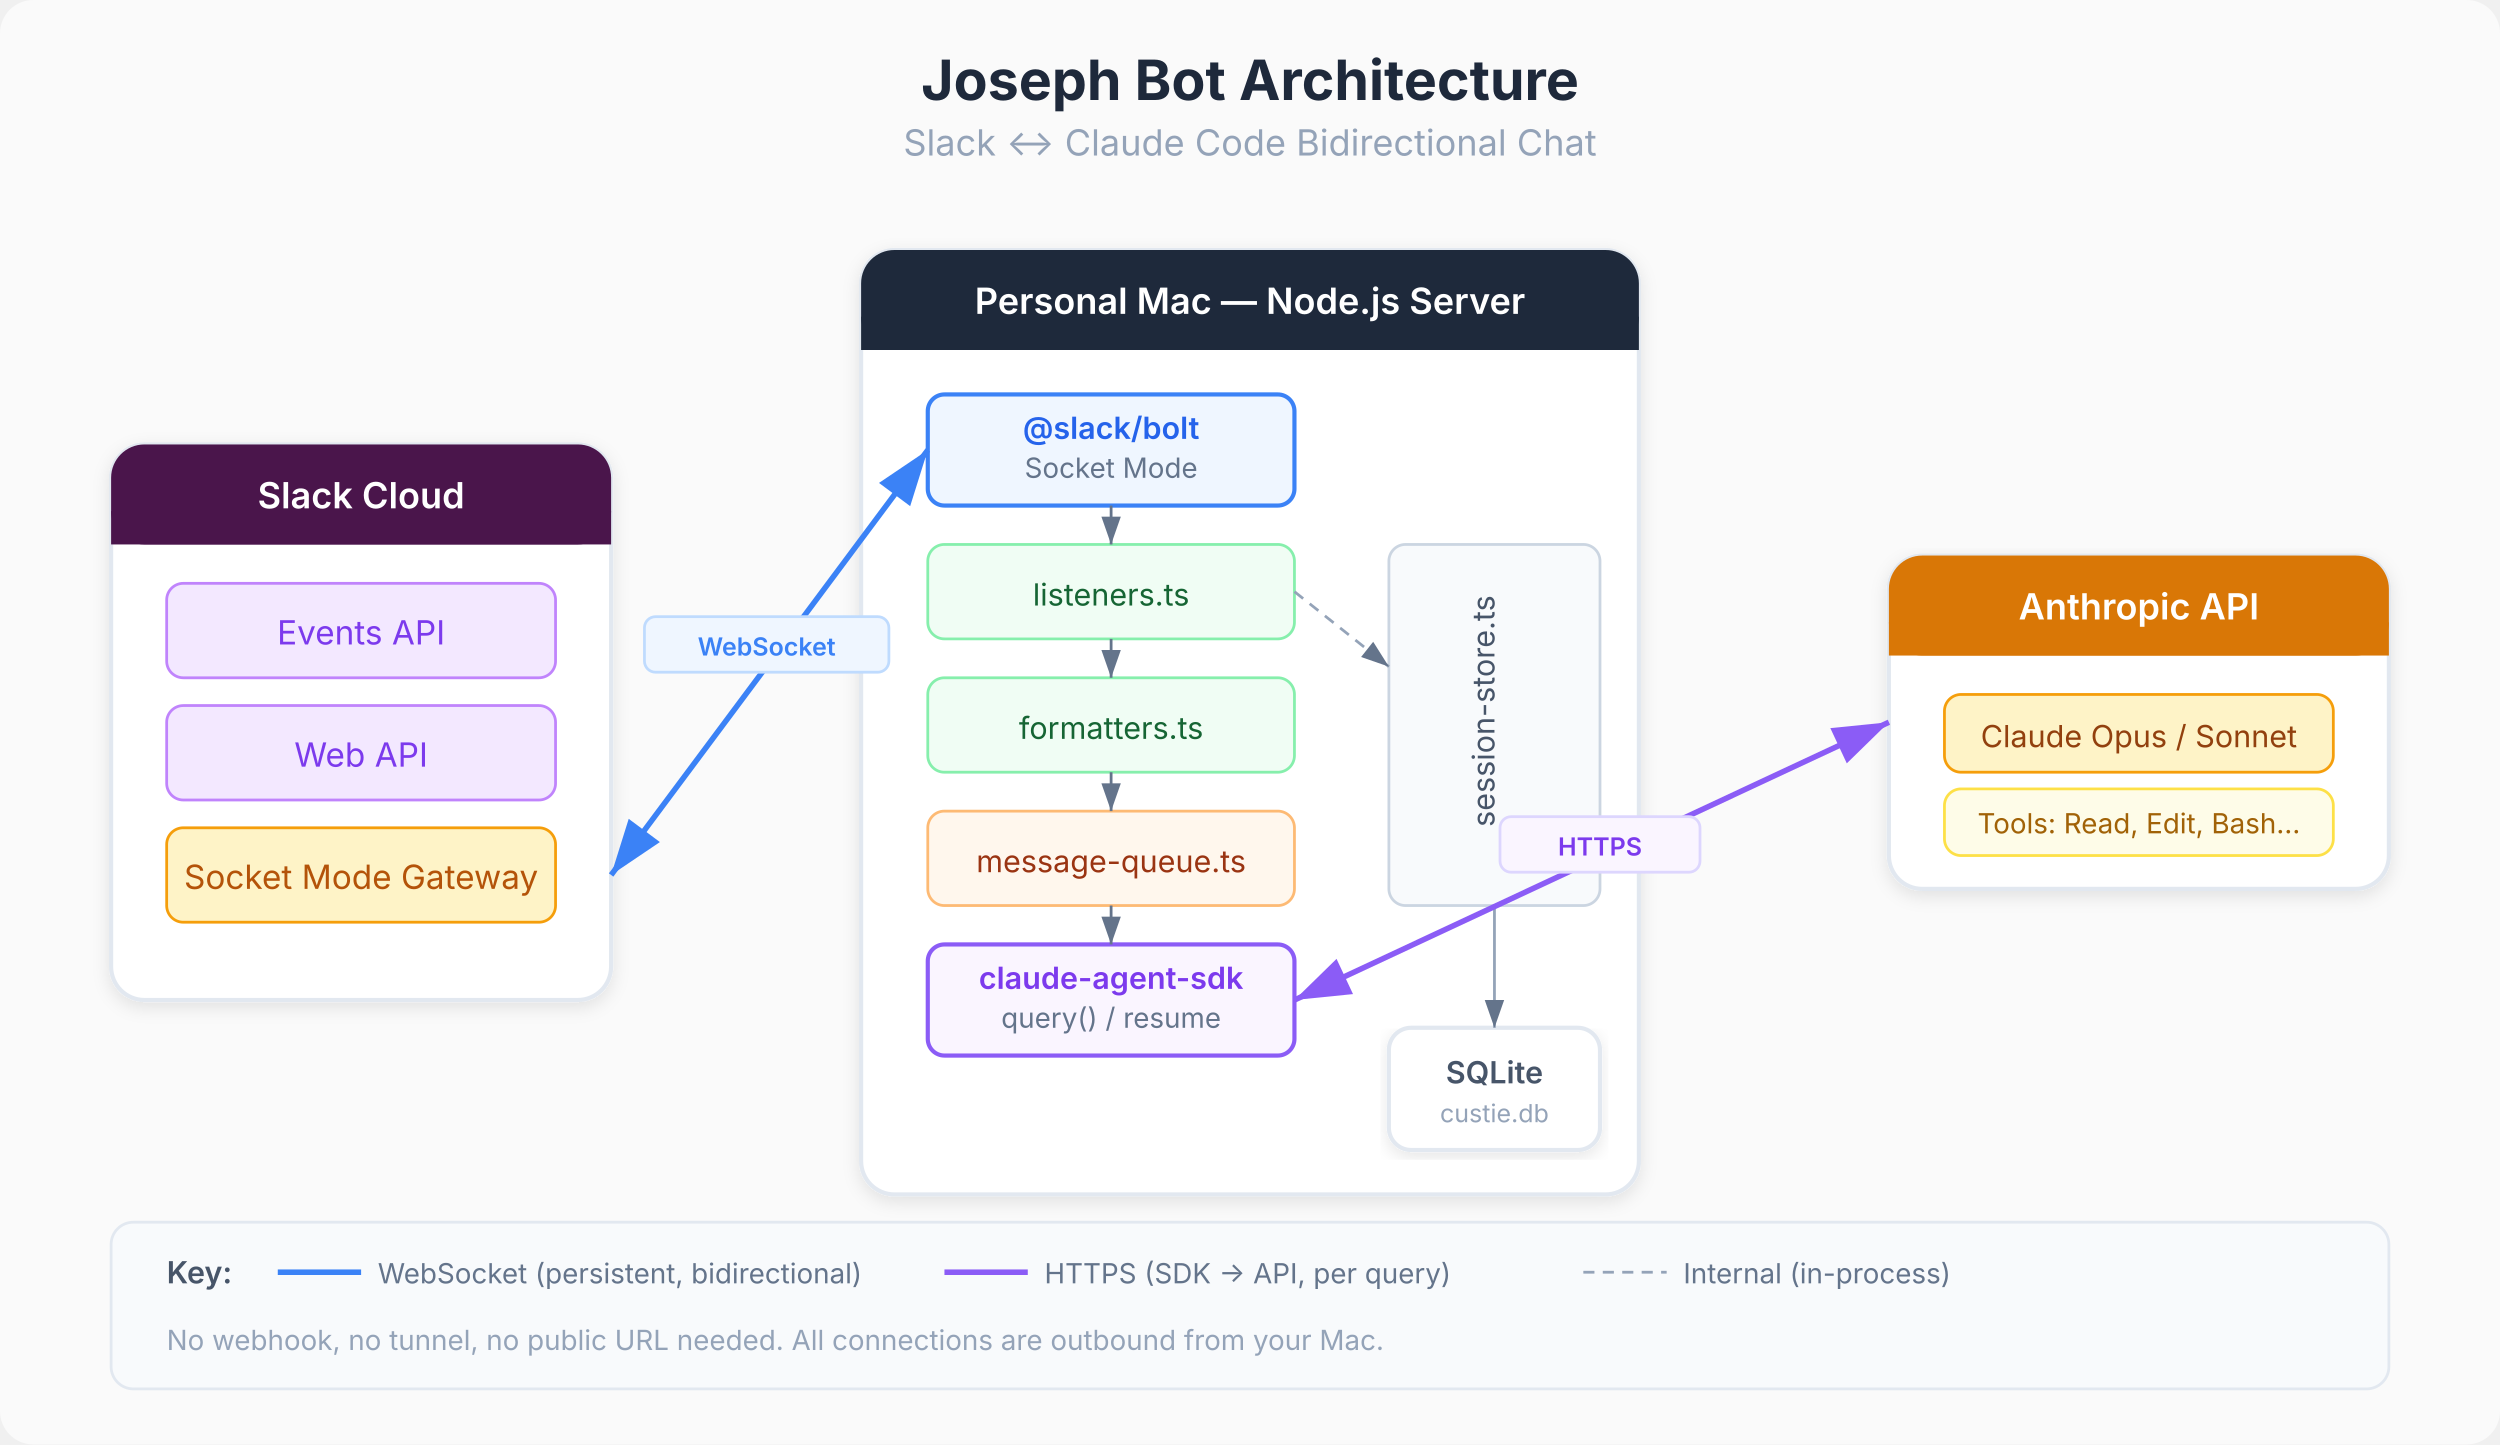
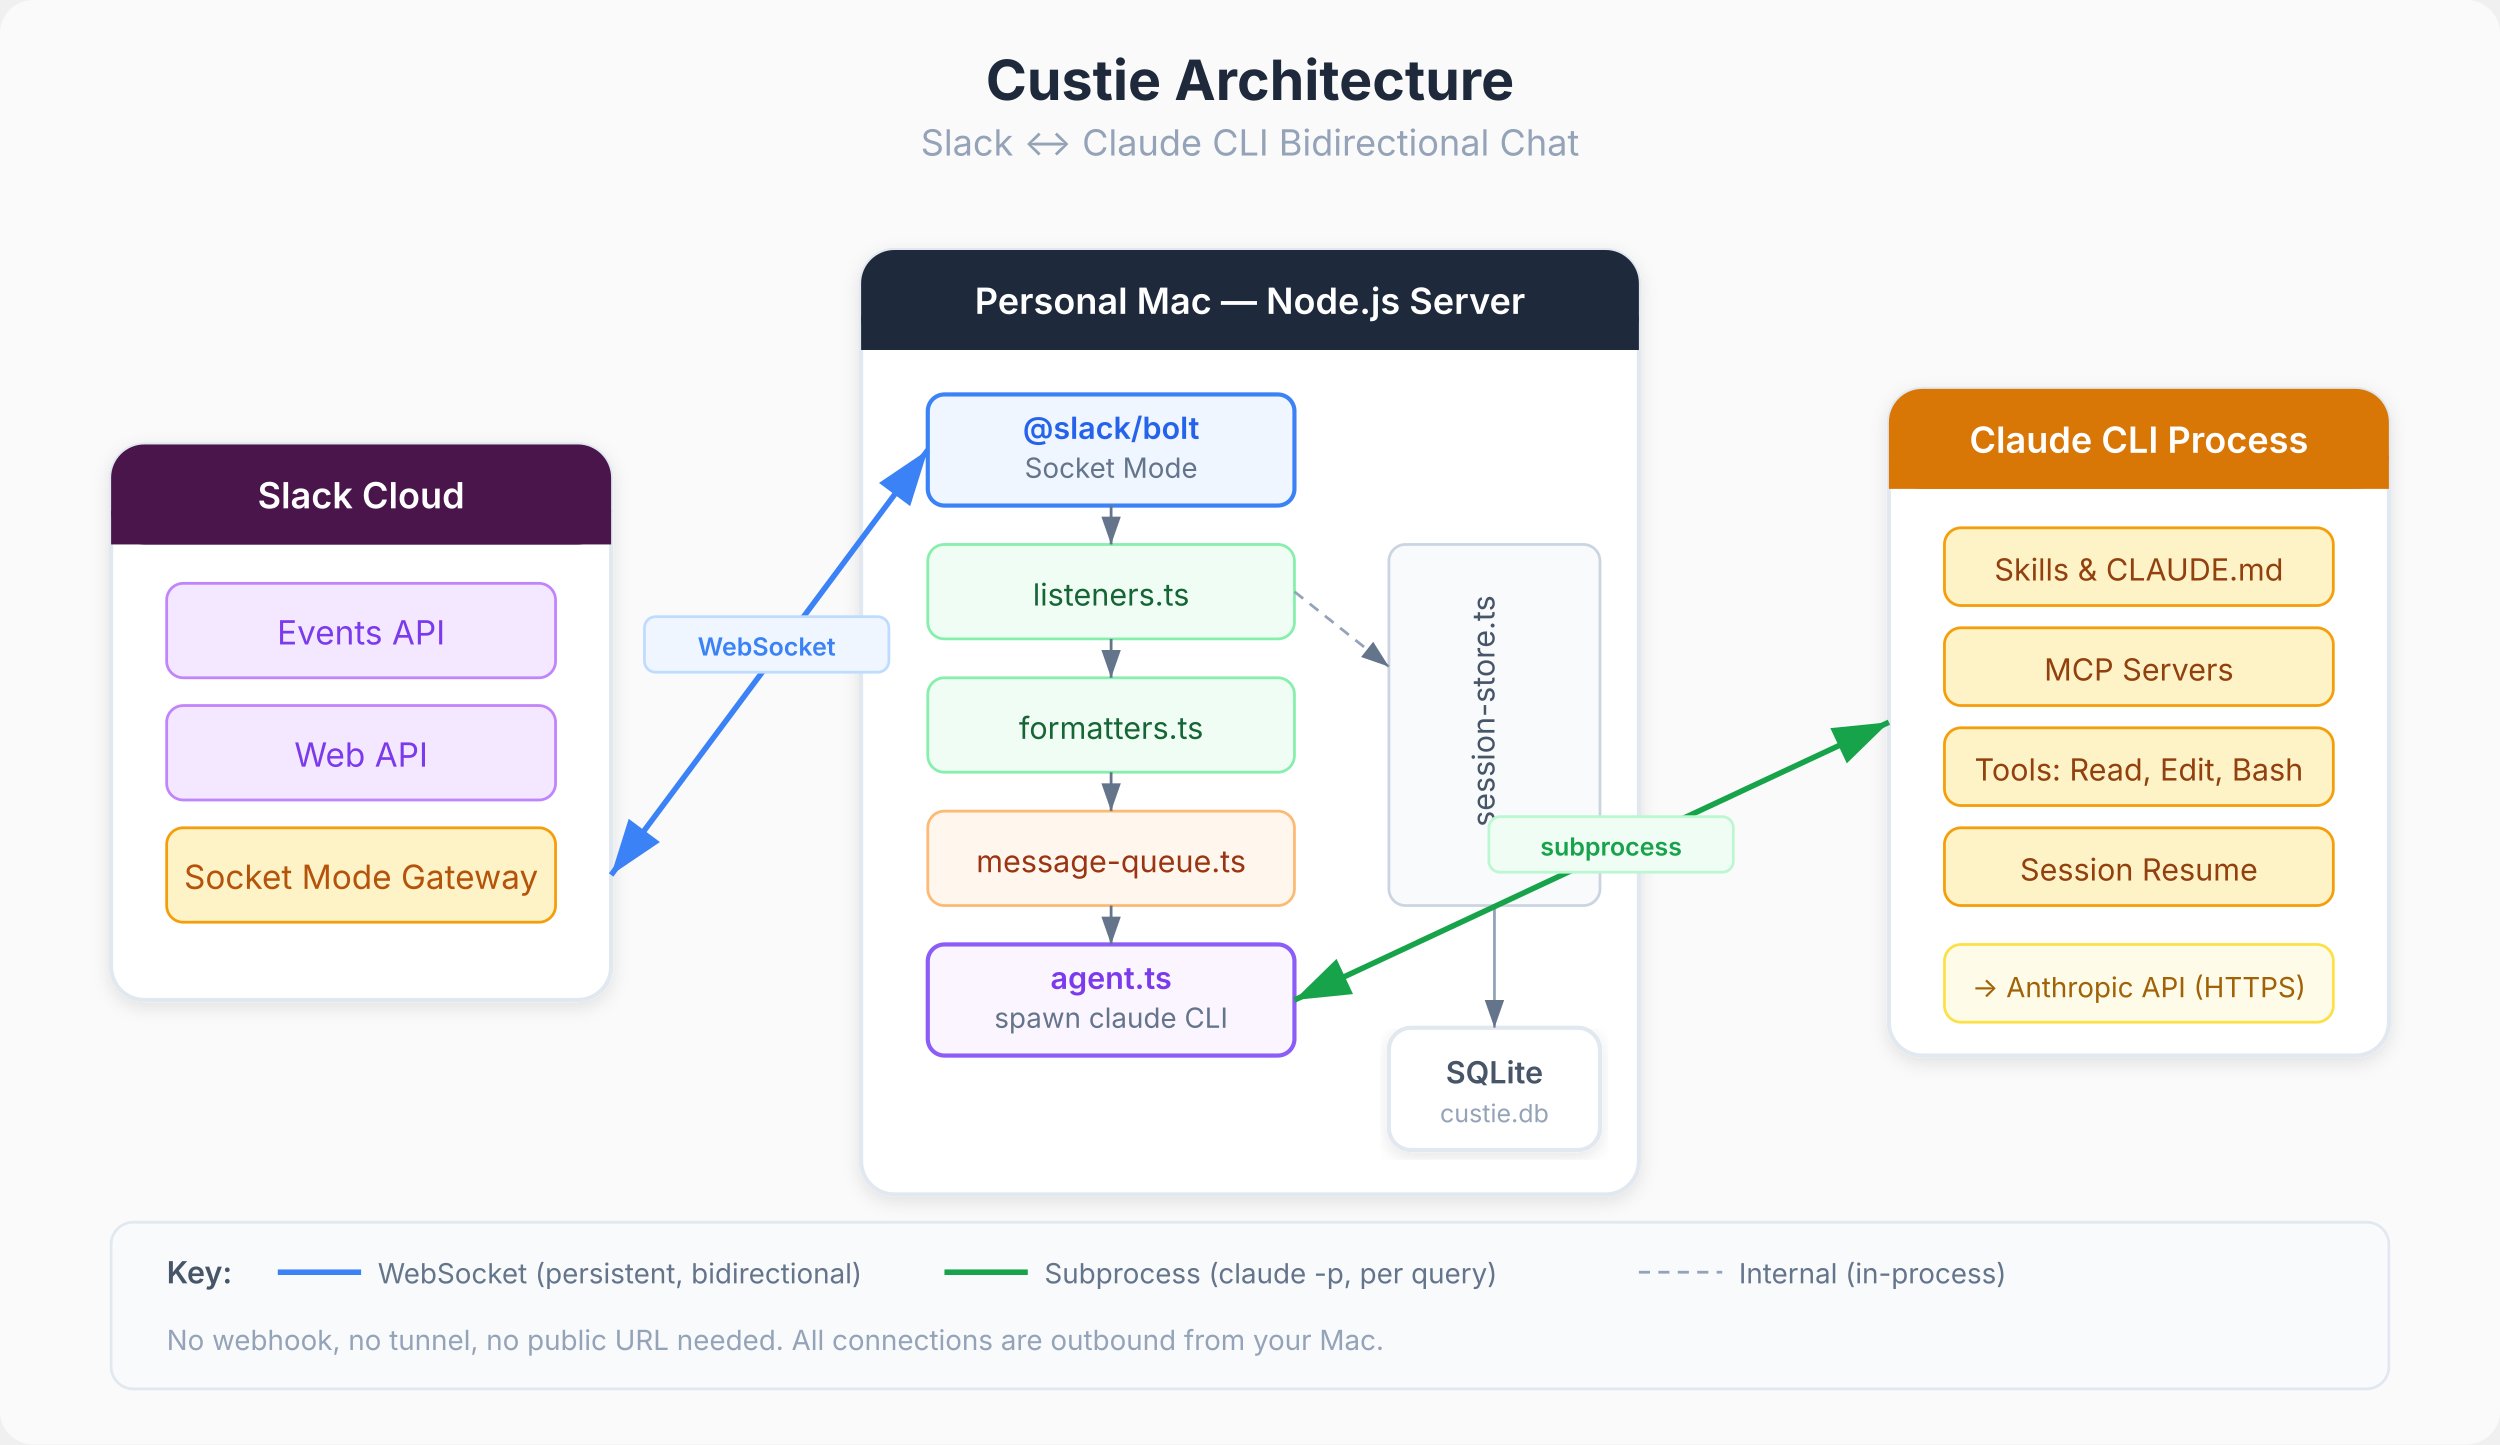
<svg xmlns="http://www.w3.org/2000/svg" viewBox="0 0 900 520" font-family="system-ui, -apple-system, sans-serif">
  <defs>
    <filter id="shadow" x="-4%" y="-4%" width="108%" height="112%">
      <feDropShadow dx="0" dy="2" stdDeviation="3" flood-opacity="0.1" />
    </filter>
    <marker id="arrow" viewBox="0 0 10 7" refX="10" refY="3.5" markerWidth="10" markerHeight="7" orient="auto-start-reverse">
      <polygon points="0 0, 10 3.5, 0 7" fill="#64748b" />
    </marker>
    <marker id="arrow-blue" viewBox="0 0 10 7" refX="10" refY="3.5" markerWidth="10" markerHeight="7" orient="auto-start-reverse">
      <polygon points="0 0, 10 3.5, 0 7" fill="#3b82f6" />
    </marker>
    <marker id="arrow-purple" viewBox="0 0 10 7" refX="10" refY="3.5" markerWidth="10" markerHeight="7" orient="auto-start-reverse">
      <polygon points="0 0, 10 3.5, 0 7" fill="#8b5cf6" />
    </marker>
+     <marker id="arrow-green" viewBox="0 0 10 7" refX="10" refY="3.5" markerWidth="10" markerHeight="7" orient="auto-start-reverse">
+       <polygon points="0 0, 10 3.5, 0 7" fill="#16a34a" />
+     </marker>
  </defs>
  <rect width="900" height="520" rx="12" fill="#fafafa" />
-   <text x="450" y="36" text-anchor="middle" font-size="20" font-weight="700" fill="#1e293b">Joseph Bot Architecture</text>
-   <text x="450" y="56" text-anchor="middle" font-size="13" fill="#94a3b8">Slack ↔ Claude Code Bidirectional Chat</text>
+   <text x="450" y="36" text-anchor="middle" font-size="20" font-weight="700" fill="#1e293b">Custie Architecture</text>
+   <text x="450" y="56" text-anchor="middle" font-size="13" fill="#94a3b8">Slack ↔ Claude CLI Bidirectional Chat</text>
  <rect x="40" y="160" width="180" height="200" rx="12" fill="#fff" stroke="#e2e8f0" stroke-width="1.5" filter="url(#shadow)" />
  <rect x="40" y="160" width="180" height="36" rx="12" fill="#4A154B" />
  <rect x="40" y="184" width="180" height="12" fill="#4A154B" />
  <text x="130" y="183" text-anchor="middle" font-size="13" font-weight="600" fill="#fff">Slack Cloud</text>
  <rect x="60" y="210" width="140" height="34" rx="6" fill="#f3e8ff" stroke="#c084fc" stroke-width="1" />
  <text x="130" y="232" text-anchor="middle" font-size="12" fill="#7c3aed">Events API</text>
  <rect x="60" y="254" width="140" height="34" rx="6" fill="#f3e8ff" stroke="#c084fc" stroke-width="1" />
  <text x="130" y="276" text-anchor="middle" font-size="12" fill="#7c3aed">Web API</text>
  <rect x="60" y="298" width="140" height="34" rx="6" fill="#fef3c7" stroke="#f59e0b" stroke-width="1" />
  <text x="130" y="320" text-anchor="middle" font-size="12" fill="#b45309">Socket Mode Gateway</text>
  <rect x="310" y="90" width="280" height="340" rx="12" fill="#fff" stroke="#e2e8f0" stroke-width="1.5" filter="url(#shadow)" />
  <rect x="310" y="90" width="280" height="36" rx="12" fill="#1e293b" />
  <rect x="310" y="114" width="280" height="12" fill="#1e293b" />
  <text x="450" y="113" text-anchor="middle" font-size="13" font-weight="600" fill="#fff">Personal Mac — Node.js Server</text>
  <rect x="334" y="142" width="132" height="40" rx="6" fill="#eff6ff" stroke="#3b82f6" stroke-width="1.5" />
  <text x="400" y="158" text-anchor="middle" font-size="11" font-weight="600" fill="#2563eb">@slack/bolt</text>
  <text x="400" y="172" text-anchor="middle" font-size="10" fill="#64748b">Socket Mode</text>
  <rect x="334" y="196" width="132" height="34" rx="6" fill="#f0fdf4" stroke="#86efac" stroke-width="1" />
  <text x="400" y="218" text-anchor="middle" font-size="11" fill="#166534">listeners.ts</text>
  <rect x="334" y="244" width="132" height="34" rx="6" fill="#f0fdf4" stroke="#86efac" stroke-width="1" />
  <text x="400" y="266" text-anchor="middle" font-size="11" fill="#166534">formatters.ts</text>
  <rect x="334" y="292" width="132" height="34" rx="6" fill="#fff7ed" stroke="#fdba74" stroke-width="1" />
  <text x="400" y="314" text-anchor="middle" font-size="11" fill="#9a3412">message-queue.ts</text>
  <rect x="334" y="340" width="132" height="40" rx="6" fill="#faf5ff" stroke="#8b5cf6" stroke-width="1.5" />
-   <text x="400" y="356" text-anchor="middle" font-size="11" font-weight="600" fill="#7c3aed">claude-agent-sdk</text>
-   <text x="400" y="370" text-anchor="middle" font-size="10" fill="#64748b">query() / resume</text>
+   <text x="400" y="356" text-anchor="middle" font-size="11" font-weight="600" fill="#7c3aed">agent.ts</text>
+   <text x="400" y="370" text-anchor="middle" font-size="10" fill="#64748b">spawn claude CLI</text>
  <rect x="500" y="196" width="76" height="130" rx="6" fill="#f8fafc" stroke="#cbd5e1" stroke-width="1" />
  <text x="538" y="256" text-anchor="middle" font-size="11" fill="#475569" transform="rotate(-90 538 256)">session-store.ts</text>
  <rect x="500" y="370" width="76" height="44" rx="8" fill="#fff" stroke="#e2e8f0" stroke-width="1.5" filter="url(#shadow)" />
  <text x="538" y="390" text-anchor="middle" font-size="11" font-weight="600" fill="#475569">SQLite</text>
  <text x="538" y="404" text-anchor="middle" font-size="9" fill="#94a3b8">custie.db</text>
-   <rect x="680" y="200" width="180" height="120" rx="12" fill="#fff" stroke="#e2e8f0" stroke-width="1.5" filter="url(#shadow)" />
-   <rect x="680" y="200" width="180" height="36" rx="12" fill="#D97706" />
-   <rect x="680" y="224" width="180" height="12" fill="#D97706" />
-   <text x="770" y="223" text-anchor="middle" font-size="13" font-weight="600" fill="#fff">Anthropic API</text>
-   <rect x="700" y="250" width="140" height="28" rx="6" fill="#fef3c7" stroke="#f59e0b" stroke-width="1" />
-   <text x="770" y="269" text-anchor="middle" font-size="11" fill="#92400e">Claude Opus / Sonnet</text>
-   <rect x="700" y="284" width="140" height="24" rx="6" fill="#fefce8" stroke="#fde047" stroke-width="1" />
-   <text x="770" y="300" text-anchor="middle" font-size="10" fill="#a16207">Tools: Read, Edit, Bash...</text>
+   <rect x="680" y="140" width="180" height="240" rx="12" fill="#fff" stroke="#e2e8f0" stroke-width="1.5" filter="url(#shadow)" />
+   <rect x="680" y="140" width="180" height="36" rx="12" fill="#D97706" />
+   <rect x="680" y="164" width="180" height="12" fill="#D97706" />
+   <text x="770" y="163" text-anchor="middle" font-size="13" font-weight="600" fill="#fff">Claude CLI Process</text>
+   <rect x="700" y="190" width="140" height="28" rx="6" fill="#fef3c7" stroke="#f59e0b" stroke-width="1" />
+   <text x="770" y="209" text-anchor="middle" font-size="11" fill="#92400e">Skills &amp; CLAUDE.md</text>
+   <rect x="700" y="226" width="140" height="28" rx="6" fill="#fef3c7" stroke="#f59e0b" stroke-width="1" />
+   <text x="770" y="245" text-anchor="middle" font-size="11" fill="#92400e">MCP Servers</text>
+   <rect x="700" y="262" width="140" height="28" rx="6" fill="#fef3c7" stroke="#f59e0b" stroke-width="1" />
+   <text x="770" y="281" text-anchor="middle" font-size="11" fill="#92400e">Tools: Read, Edit, Bash</text>
+   <rect x="700" y="298" width="140" height="28" rx="6" fill="#fef3c7" stroke="#f59e0b" stroke-width="1" />
+   <text x="770" y="317" text-anchor="middle" font-size="11" fill="#92400e">Session Resume</text>
+   <rect x="700" y="340" width="140" height="28" rx="6" fill="#fefce8" stroke="#fde047" stroke-width="1" />
+   <text x="770" y="359" text-anchor="middle" font-size="10" fill="#a16207">→ Anthropic API (HTTPS)</text>
  <line x1="220" y1="315" x2="334" y2="162" stroke="#3b82f6" stroke-width="2" marker-end="url(#arrow-blue)" marker-start="url(#arrow-blue)" />
  <rect x="232" y="222" width="88" height="20" rx="4" fill="#eff6ff" stroke="#bfdbfe" stroke-width="1" />
  <text x="276" y="236" text-anchor="middle" font-size="9" font-weight="600" fill="#3b82f6">WebSocket</text>
  <line x1="400" y1="182" x2="400" y2="196" stroke="#64748b" stroke-width="1" marker-end="url(#arrow)" />
  <line x1="400" y1="230" x2="400" y2="244" stroke="#64748b" stroke-width="1" marker-end="url(#arrow)" />
  <line x1="400" y1="278" x2="400" y2="292" stroke="#64748b" stroke-width="1" marker-end="url(#arrow)" />
  <line x1="400" y1="326" x2="400" y2="340" stroke="#64748b" stroke-width="1" marker-end="url(#arrow)" />
  <line x1="466" y1="213" x2="500" y2="240" stroke="#94a3b8" stroke-width="1" stroke-dasharray="4 3" marker-end="url(#arrow)" />
  <line x1="538" y1="326" x2="538" y2="370" stroke="#94a3b8" stroke-width="1" marker-end="url(#arrow)" />
-   <line x1="466" y1="360" x2="680" y2="260" stroke="#8b5cf6" stroke-width="2" marker-end="url(#arrow-purple)" marker-start="url(#arrow-purple)" />
-   <rect x="540" y="294" width="72" height="20" rx="4" fill="#faf5ff" stroke="#ddd6fe" stroke-width="1" />
-   <text x="576" y="308" text-anchor="middle" font-size="9" font-weight="600" fill="#7c3aed">HTTPS</text>
+   <line x1="466" y1="360" x2="680" y2="260" stroke="#16a34a" stroke-width="2" marker-end="url(#arrow-green)" marker-start="url(#arrow-green)" />
+   <rect x="536" y="294" width="88" height="20" rx="4" fill="#f0fdf4" stroke="#bbf7d0" stroke-width="1" />
+   <text x="580" y="308" text-anchor="middle" font-size="9" font-weight="600" fill="#16a34a">subprocess</text>
  <rect x="40" y="440" width="820" height="60" rx="8" fill="#f8fafc" stroke="#e2e8f0" stroke-width="1" />
  <text x="60" y="462" font-size="11" font-weight="600" fill="#475569">Key:</text>
  <line x1="100" y1="458" x2="130" y2="458" stroke="#3b82f6" stroke-width="2" />
  <text x="136" y="462" font-size="10" fill="#64748b">WebSocket (persistent, bidirectional)</text>
-   <line x1="340" y1="458" x2="370" y2="458" stroke="#8b5cf6" stroke-width="2" />
-   <text x="376" y="462" font-size="10" fill="#64748b">HTTPS (SDK → API, per query)</text>
-   <line x1="570" y1="458" x2="600" y2="458" stroke="#94a3b8" stroke-width="1" stroke-dasharray="4 3" />
-   <text x="606" y="462" font-size="10" fill="#64748b">Internal (in-process)</text>
+   <line x1="340" y1="458" x2="370" y2="458" stroke="#16a34a" stroke-width="2" />
+   <text x="376" y="462" font-size="10" fill="#64748b">Subprocess (claude -p, per query)</text>
+   <line x1="590" y1="458" x2="620" y2="458" stroke="#94a3b8" stroke-width="1" stroke-dasharray="4 3" />
+   <text x="626" y="462" font-size="10" fill="#64748b">Internal (in-process)</text>
  <text x="60" y="486" font-size="10" fill="#94a3b8">No webhook, no tunnel, no public URL needed. All connections are outbound from your Mac.</text>
</svg>
